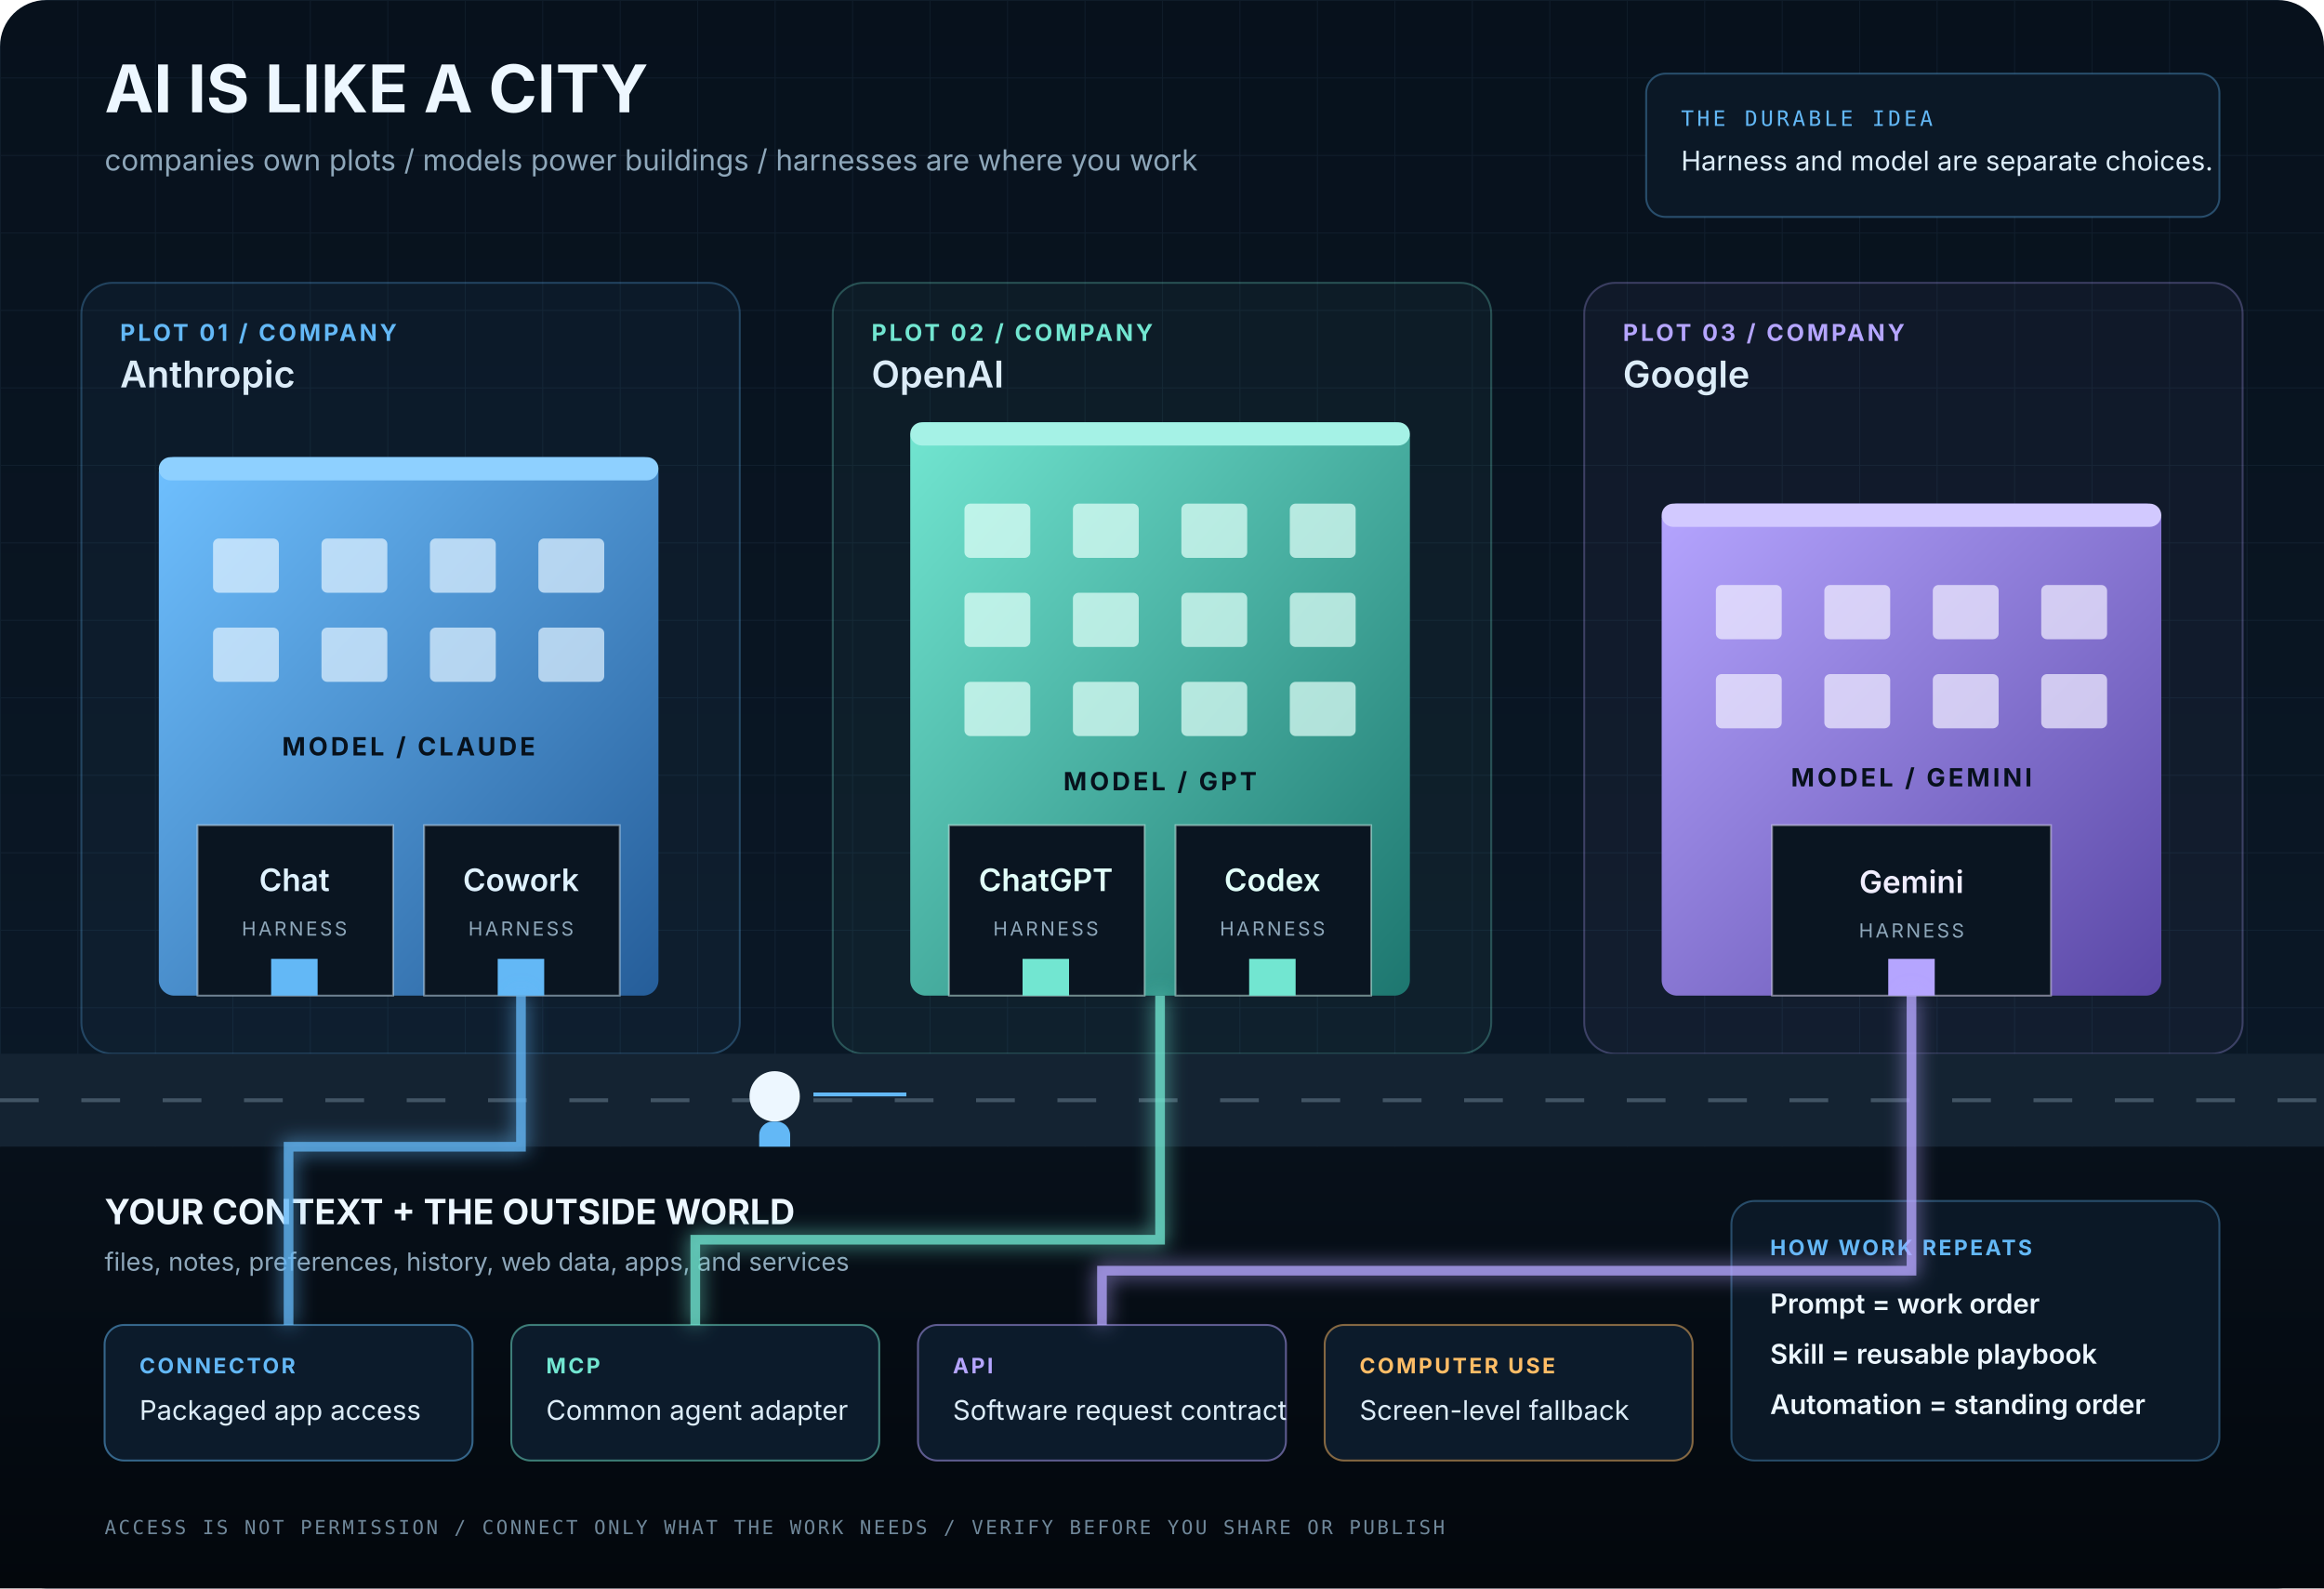
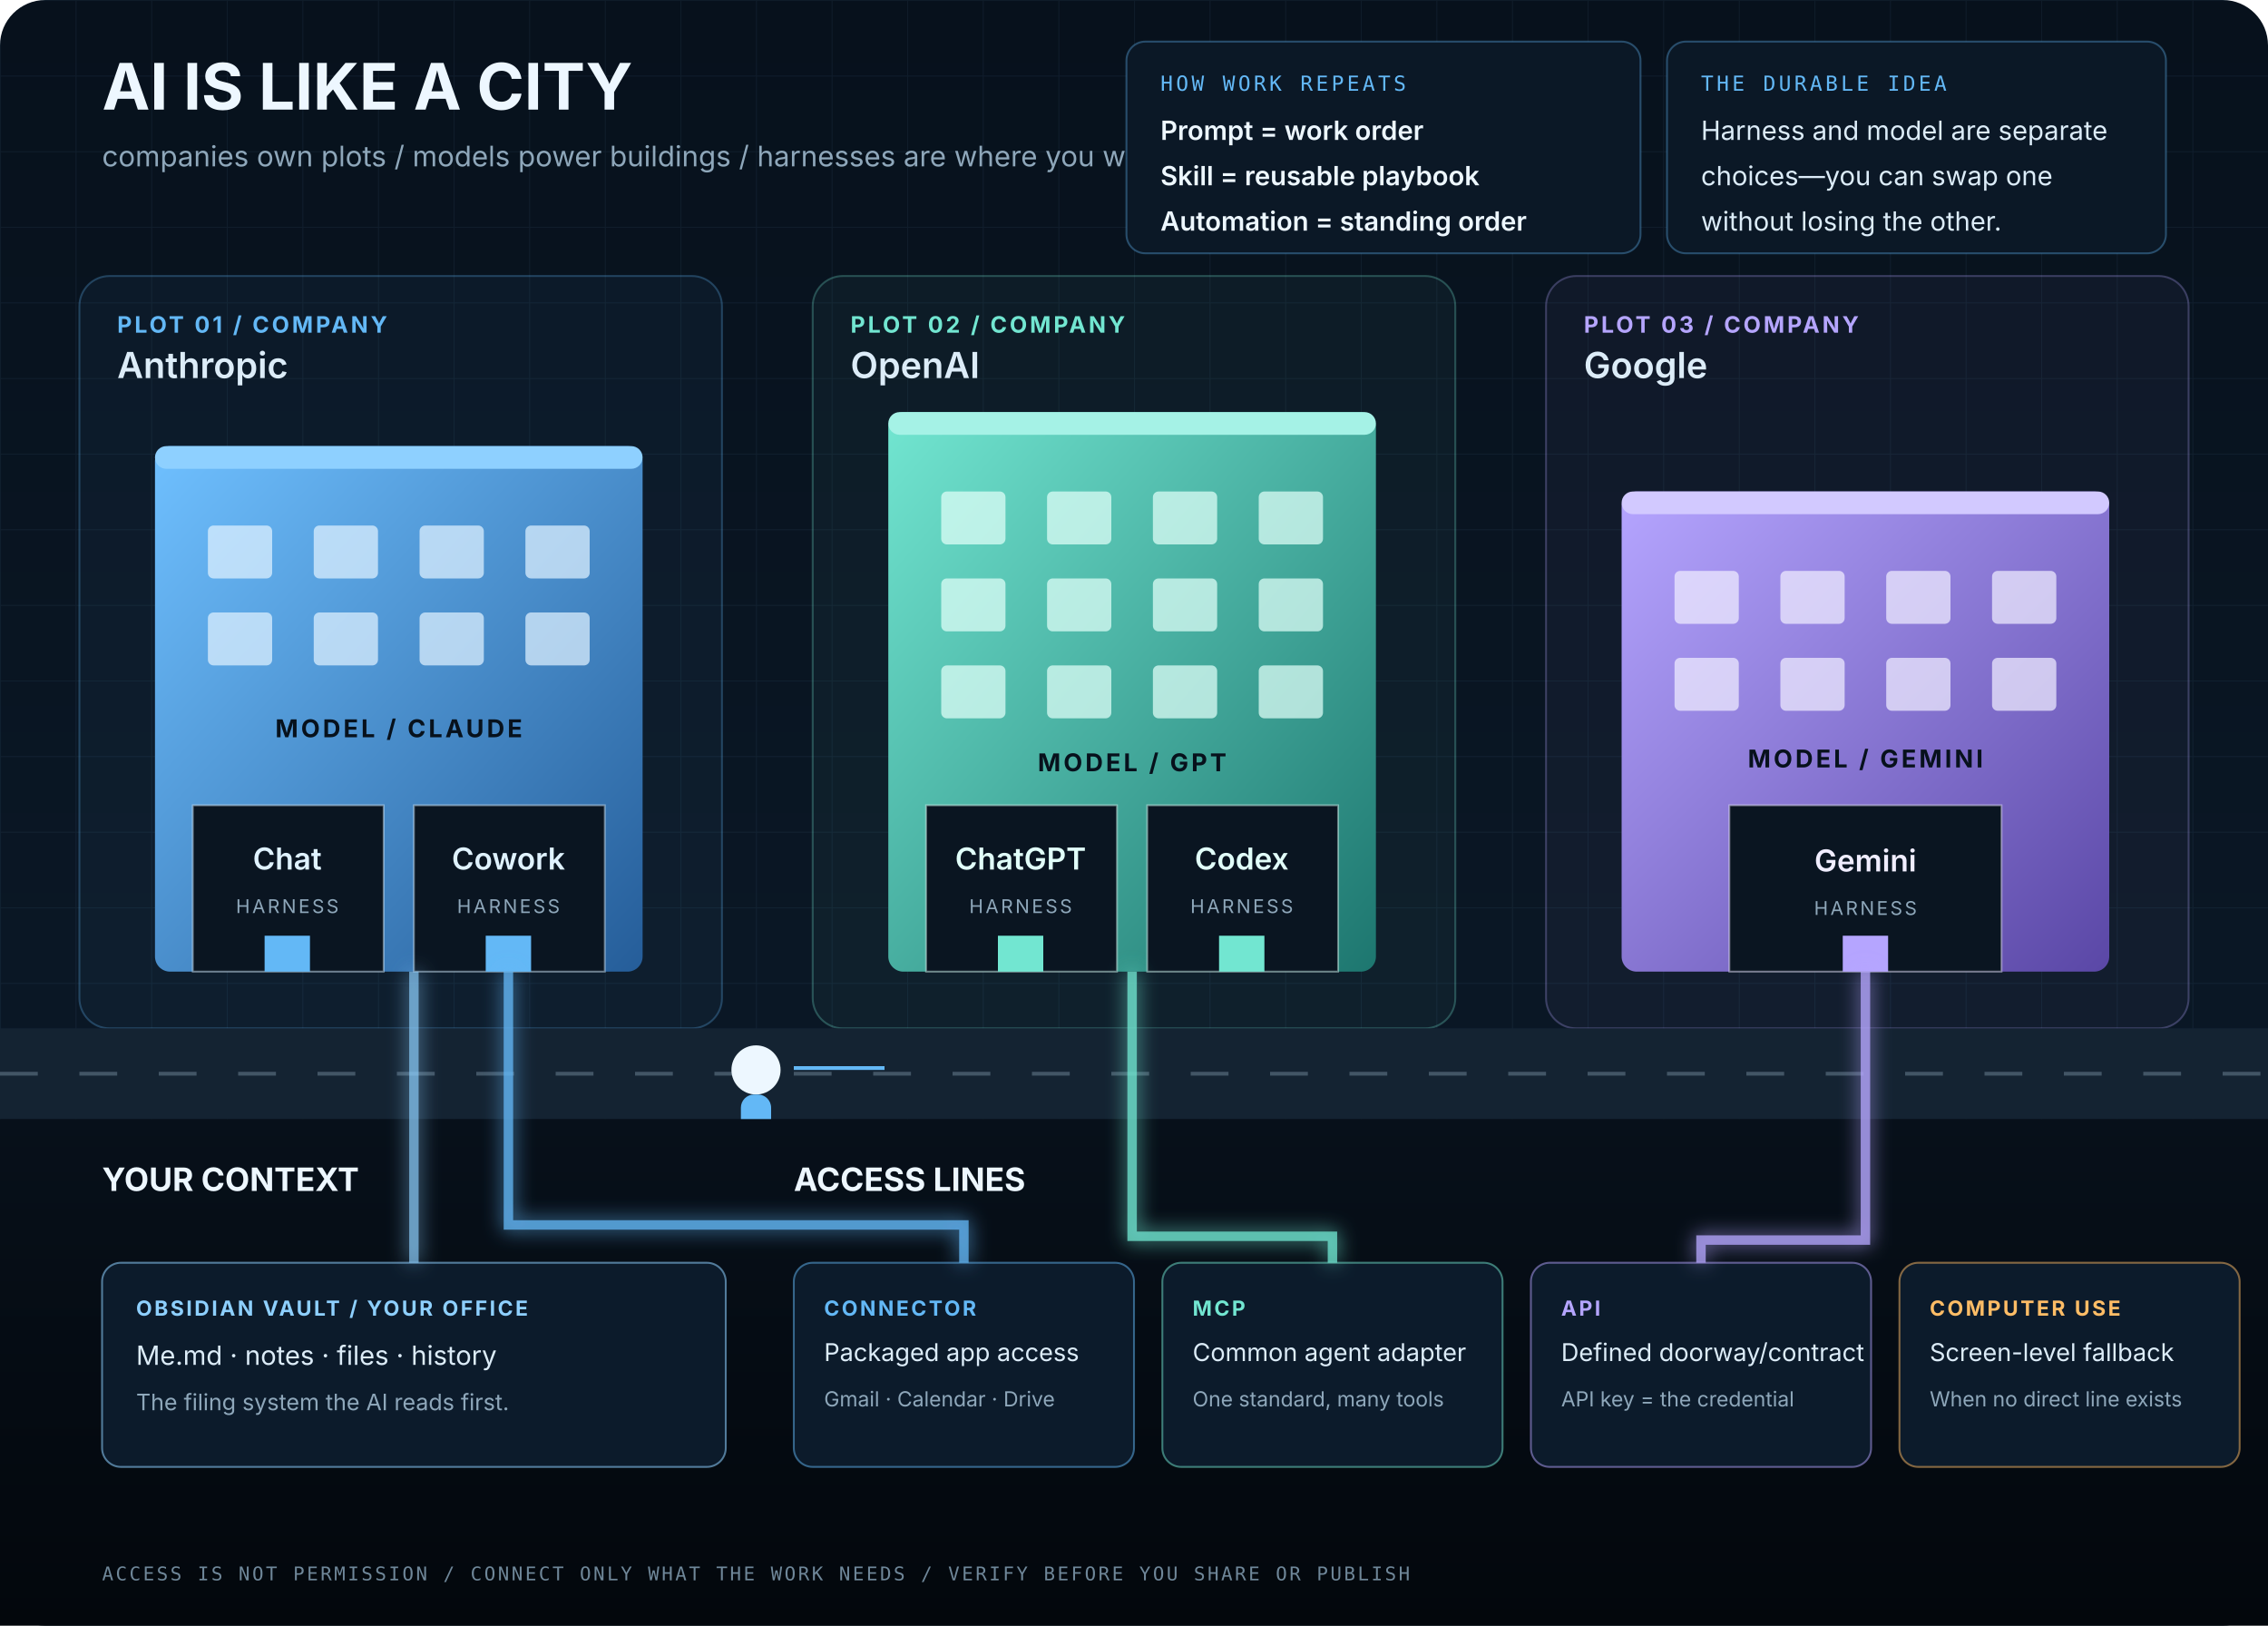
- <svg xmlns="http://www.w3.org/2000/svg" viewBox="0 0 1200 820" role="img" aria-labelledby="title desc">
+ <svg xmlns="http://www.w3.org/2000/svg" viewBox="0 0 1200 860" role="img" aria-labelledby="title desc">
  <defs>
    <linearGradient id="sky" x1="0" y1="0" x2="0" y2="1">
      <stop offset="0" stop-color="#07111c" />
      <stop offset="1" stop-color="#0c1b2b" />
    </linearGradient>
    <linearGradient id="ground" x1="0" y1="0" x2="0" y2="1">
      <stop offset="0" stop-color="#07101a" />
      <stop offset="1" stop-color="#03070c" />
    </linearGradient>
    <linearGradient id="blueBuilding" x1="0" y1="0" x2="1" y2="1">
      <stop offset="0" stop-color="#6fc0ff" />
      <stop offset="1" stop-color="#255d99" />
    </linearGradient>
    <linearGradient id="tealBuilding" x1="0" y1="0" x2="1" y2="1">
      <stop offset="0" stop-color="#72e6d1" />
      <stop offset="1" stop-color="#1d766f" />
    </linearGradient>
    <linearGradient id="violetBuilding" x1="0" y1="0" x2="1" y2="1">
      <stop offset="0" stop-color="#b5a5ff" />
      <stop offset="1" stop-color="#5a47a6" />
    </linearGradient>
    <filter id="glow" x="-50%" y="-50%" width="200%" height="200%">
      <feGaussianBlur stdDeviation="5" result="blur" />
      <feMerge>
        <feMergeNode in="blur" />
        <feMergeNode in="SourceGraphic" />
      </feMerge>
    </filter>
    <pattern id="grid" width="40" height="40" patternUnits="userSpaceOnUse">
      <path d="M 40 0 L 0 0 0 40" fill="none" stroke="#8acbff" stroke-opacity="0.06" stroke-width="1" />
    </pattern>
  </defs>
-   <rect width="1200" height="820" rx="24" fill="url(#sky)" />
-   <rect width="1200" height="820" rx="24" fill="url(#grid)" />
+   <rect width="1200" height="860" rx="24" fill="url(#sky)" />
+   <rect width="1200" height="860" rx="24" fill="url(#grid)" />
  <text x="54" y="58" fill="#edf7ff" font-family="Inter, Segoe UI, Arial, sans-serif" font-size="34" font-weight="700">AI IS LIKE A CITY</text>
  <text x="54" y="88" fill="#8ea7ba" font-family="Inter, Segoe UI, Arial, sans-serif" font-size="15">companies own plots  /  models power buildings  /  harnesses are where you work</text>
-   <g transform="translate(850 38)">
-     <rect width="296" height="74" rx="10" fill="#0b1826" stroke="#63b8f6" stroke-opacity="0.35" />
-     <text x="18" y="27" fill="#63b8f6" font-family="ui-monospace, SFMono-Regular, Consolas, monospace" font-size="11" letter-spacing="1.6">THE DURABLE IDEA</text>
-     <text x="18" y="50" fill="#dcecf8" font-family="Inter, Segoe UI, Arial, sans-serif" font-size="14">Harness and model are separate choices.</text>
+   <g transform="translate(596 22)">
+     <rect width="272" height="112" rx="10" fill="#0b1826" stroke="#63b8f6" stroke-opacity="0.35" />
+     <text x="18" y="26" fill="#63b8f6" font-family="ui-monospace, SFMono-Regular, Consolas, monospace" font-size="11" letter-spacing="1.6">HOW WORK REPEATS</text>
+     <text x="18" y="52" fill="#edf7ff" font-family="Inter, Segoe UI, Arial, sans-serif" font-size="14" font-weight="600">Prompt = work order</text>
+     <text x="18" y="76" fill="#edf7ff" font-family="Inter, Segoe UI, Arial, sans-serif" font-size="14" font-weight="600">Skill = reusable playbook</text>
+     <text x="18" y="100" fill="#edf7ff" font-family="Inter, Segoe UI, Arial, sans-serif" font-size="14" font-weight="600">Automation = standing order</text>
+   </g>
+   <g transform="translate(882 22)">
+     <rect width="264" height="112" rx="10" fill="#0b1826" stroke="#63b8f6" stroke-opacity="0.35" />
+     <text x="18" y="26" fill="#63b8f6" font-family="ui-monospace, SFMono-Regular, Consolas, monospace" font-size="11" letter-spacing="1.6">THE DURABLE IDEA</text>
+     <text x="18" y="52" fill="#dcecf8" font-family="Inter, Segoe UI, Arial, sans-serif" font-size="14">Harness and model are separate</text>
+     <text x="18" y="76" fill="#dcecf8" font-family="Inter, Segoe UI, Arial, sans-serif" font-size="14">choices—you can swap one</text>
+     <text x="18" y="100" fill="#dcecf8" font-family="Inter, Segoe UI, Arial, sans-serif" font-size="14">without losing the other.</text>
  </g>
  <g font-family="Inter, Segoe UI, Arial, sans-serif">
    <rect x="42" y="146" width="340" height="398" rx="16" fill="#63b8f6" fill-opacity="0.045" stroke="#63b8f6" stroke-opacity="0.28" />
    <text x="62" y="176" fill="#63b8f6" font-size="12" font-weight="700" letter-spacing="1.4">PLOT 01 / COMPANY</text>
    <text x="62" y="200" fill="#dcecf8" font-size="19" font-weight="600">Anthropic</text>
    <rect x="430" y="146" width="340" height="398" rx="16" fill="#72e6d1" fill-opacity="0.045" stroke="#72e6d1" stroke-opacity="0.28" />
    <text x="450" y="176" fill="#72e6d1" font-size="12" font-weight="700" letter-spacing="1.4">PLOT 02 / COMPANY</text>
    <text x="450" y="200" fill="#dcecf8" font-size="19" font-weight="600">OpenAI</text>
    <rect x="818" y="146" width="340" height="398" rx="16" fill="#b5a5ff" fill-opacity="0.045" stroke="#b5a5ff" stroke-opacity="0.28" />
    <text x="838" y="176" fill="#b5a5ff" font-size="12" font-weight="700" letter-spacing="1.4">PLOT 03 / COMPANY</text>
    <text x="838" y="200" fill="#dcecf8" font-size="19" font-weight="600">Google</text>
  </g>
  <g font-family="Inter, Segoe UI, Arial, sans-serif">
    <g transform="translate(82 236)">
      <rect width="258" height="278" rx="8" fill="url(#blueBuilding)" />
      <rect width="258" height="12" rx="6" fill="#8ed0ff" />
      <g fill="#dff2ff" fill-opacity="0.72">
        <rect x="28" y="42" width="34" height="28" rx="3" />
        <rect x="84" y="42" width="34" height="28" rx="3" />
        <rect x="140" y="42" width="34" height="28" rx="3" />
        <rect x="196" y="42" width="34" height="28" rx="3" />
        <rect x="28" y="88" width="34" height="28" rx="3" />
        <rect x="84" y="88" width="34" height="28" rx="3" />
        <rect x="140" y="88" width="34" height="28" rx="3" />
        <rect x="196" y="88" width="34" height="28" rx="3" />
      </g>
      <text x="129" y="154" text-anchor="middle" fill="#07111c" font-size="13" font-weight="700" letter-spacing="1.5">MODEL / CLAUDE</text>
      <rect x="20" y="190" width="101" height="88" fill="#0a1521" stroke="#dff2ff" stroke-opacity="0.45" />
      <rect x="137" y="190" width="101" height="88" fill="#0a1521" stroke="#dff2ff" stroke-opacity="0.45" />
      <text x="70" y="224" text-anchor="middle" fill="#dff2ff" font-size="16" font-weight="600">Chat</text>
      <text x="187" y="224" text-anchor="middle" fill="#dff2ff" font-size="16" font-weight="600">Cowork</text>
      <text x="70" y="247" text-anchor="middle" fill="#8ea7ba" font-size="10" letter-spacing="1.2">HARNESS</text>
      <text x="187" y="247" text-anchor="middle" fill="#8ea7ba" font-size="10" letter-spacing="1.2">HARNESS</text>
      <rect x="58" y="259" width="24" height="19" fill="#63b8f6" />
      <rect x="175" y="259" width="24" height="19" fill="#63b8f6" />
    </g>
    <g transform="translate(470 218)">
      <rect width="258" height="296" rx="8" fill="url(#tealBuilding)" />
      <rect width="258" height="12" rx="6" fill="#a5f2e6" />
      <g fill="#e1fff9" fill-opacity="0.72">
        <rect x="28" y="42" width="34" height="28" rx="3" />
        <rect x="84" y="42" width="34" height="28" rx="3" />
        <rect x="140" y="42" width="34" height="28" rx="3" />
        <rect x="196" y="42" width="34" height="28" rx="3" />
        <rect x="28" y="88" width="34" height="28" rx="3" />
        <rect x="84" y="88" width="34" height="28" rx="3" />
        <rect x="140" y="88" width="34" height="28" rx="3" />
        <rect x="196" y="88" width="34" height="28" rx="3" />
        <rect x="28" y="134" width="34" height="28" rx="3" />
        <rect x="84" y="134" width="34" height="28" rx="3" />
        <rect x="140" y="134" width="34" height="28" rx="3" />
        <rect x="196" y="134" width="34" height="28" rx="3" />
      </g>
      <text x="129" y="190" text-anchor="middle" fill="#07111c" font-size="13" font-weight="700" letter-spacing="1.5">MODEL / GPT</text>
      <rect x="20" y="208" width="101" height="88" fill="#0a1521" stroke="#e1fff9" stroke-opacity="0.45" />
      <rect x="137" y="208" width="101" height="88" fill="#0a1521" stroke="#e1fff9" stroke-opacity="0.45" />
      <text x="70" y="242" text-anchor="middle" fill="#e1fff9" font-size="16" font-weight="600">ChatGPT</text>
      <text x="187" y="242" text-anchor="middle" fill="#e1fff9" font-size="16" font-weight="600">Codex</text>
      <text x="70" y="265" text-anchor="middle" fill="#8ea7ba" font-size="10" letter-spacing="1.2">HARNESS</text>
      <text x="187" y="265" text-anchor="middle" fill="#8ea7ba" font-size="10" letter-spacing="1.2">HARNESS</text>
      <rect x="58" y="277" width="24" height="19" fill="#72e6d1" />
      <rect x="175" y="277" width="24" height="19" fill="#72e6d1" />
    </g>
    <g transform="translate(858 260)">
      <rect width="258" height="254" rx="8" fill="url(#violetBuilding)" />
      <rect width="258" height="12" rx="6" fill="#d2c9ff" />
      <g fill="#f0edff" fill-opacity="0.72">
        <rect x="28" y="42" width="34" height="28" rx="3" />
        <rect x="84" y="42" width="34" height="28" rx="3" />
        <rect x="140" y="42" width="34" height="28" rx="3" />
        <rect x="196" y="42" width="34" height="28" rx="3" />
        <rect x="28" y="88" width="34" height="28" rx="3" />
        <rect x="84" y="88" width="34" height="28" rx="3" />
        <rect x="140" y="88" width="34" height="28" rx="3" />
        <rect x="196" y="88" width="34" height="28" rx="3" />
      </g>
      <text x="129" y="146" text-anchor="middle" fill="#07111c" font-size="13" font-weight="700" letter-spacing="1.5">MODEL / GEMINI</text>
      <rect x="57" y="166" width="144" height="88" fill="#0a1521" stroke="#f0edff" stroke-opacity="0.45" />
      <text x="129" y="201" text-anchor="middle" fill="#f0edff" font-size="16" font-weight="600">Gemini</text>
      <text x="129" y="224" text-anchor="middle" fill="#8ea7ba" font-size="10" letter-spacing="1.2">HARNESS</text>
      <rect x="117" y="235" width="24" height="19" fill="#b5a5ff" />
    </g>
  </g>
  <rect x="0" y="544" width="1200" height="48" fill="#142332" />
  <line x1="0" y1="568" x2="1200" y2="568" stroke="#8ea7ba" stroke-opacity="0.38" stroke-width="2" stroke-dasharray="20 22" />
  <g font-family="Inter, Segoe UI, Arial, sans-serif">
    <circle cx="400" cy="566" r="13" fill="#edf7ff" />
    <rect x="392" y="579" width="16" height="28" rx="7" fill="#63b8f6" />
    <text x="400" y="624" text-anchor="middle" fill="#edf7ff" font-size="12" font-weight="600">YOU</text>
    <path d="M420 565 H468" stroke="#63b8f6" stroke-width="2" marker-end="url(#none)" />
  </g>
-   <rect x="0" y="592" width="1200" height="228" rx="0 0 24 24" fill="url(#ground)" />
-   <text x="54" y="632" fill="#edf7ff" font-family="Inter, Segoe UI, Arial, sans-serif" font-size="18" font-weight="700">YOUR CONTEXT + THE OUTSIDE WORLD</text>
-   <text x="54" y="656" fill="#8ea7ba" font-family="Inter, Segoe UI, Arial, sans-serif" font-size="13">files, notes, preferences, history, web data, apps, and services</text>
+   <rect x="0" y="592" width="1200" height="268" fill="url(#ground)" />
  <g font-family="Inter, Segoe UI, Arial, sans-serif">
-     <rect x="54" y="684" width="190" height="70" rx="10" fill="#0c1b2b" stroke="#63b8f6" stroke-opacity="0.5" />
-     <text x="72" y="709" fill="#63b8f6" font-size="11" font-weight="700" letter-spacing="1.2">CONNECTOR</text>
-     <text x="72" y="733" fill="#dcecf8" font-size="14">Packaged app access</text>
-     <rect x="264" y="684" width="190" height="70" rx="10" fill="#0c1b2b" stroke="#72e6d1" stroke-opacity="0.5" />
-     <text x="282" y="709" fill="#72e6d1" font-size="11" font-weight="700" letter-spacing="1.2">MCP</text>
-     <text x="282" y="733" fill="#dcecf8" font-size="14">Common agent adapter</text>
-     <rect x="474" y="684" width="190" height="70" rx="10" fill="#0c1b2b" stroke="#b5a5ff" stroke-opacity="0.5" />
-     <text x="492" y="709" fill="#b5a5ff" font-size="11" font-weight="700" letter-spacing="1.2">API</text>
-     <text x="492" y="733" fill="#dcecf8" font-size="14">Software request contract</text>
-     <rect x="684" y="684" width="190" height="70" rx="10" fill="#0c1b2b" stroke="#ffbd66" stroke-opacity="0.5" />
-     <text x="702" y="709" fill="#ffbd66" font-size="11" font-weight="700" letter-spacing="1.2">COMPUTER USE</text>
-     <text x="702" y="733" fill="#dcecf8" font-size="14">Screen-level fallback</text>
-     <rect x="894" y="620" width="252" height="134" rx="12" fill="#0b1826" stroke="#63b8f6" stroke-opacity="0.35" />
-     <text x="914" y="648" fill="#63b8f6" font-size="11" font-weight="700" letter-spacing="1.2">HOW WORK REPEATS</text>
-     <text x="914" y="678" fill="#edf7ff" font-size="14" font-weight="600">Prompt = work order</text>
-     <text x="914" y="704" fill="#edf7ff" font-size="14" font-weight="600">Skill = reusable playbook</text>
-     <text x="914" y="730" fill="#edf7ff" font-size="14" font-weight="600">Automation = standing order</text>
+     <text x="54" y="630" fill="#edf7ff" font-size="17" font-weight="700">YOUR CONTEXT</text>
+     <text x="420" y="630" fill="#edf7ff" font-size="17" font-weight="700">ACCESS LINES</text>
+     <rect x="54" y="668" width="330" height="108" rx="10" fill="#0c1b2b" stroke="#8ed0ff" stroke-opacity="0.55" />
+     <text x="72" y="696" fill="#8ed0ff" font-size="11" font-weight="700" letter-spacing="1.2">OBSIDIAN VAULT / YOUR OFFICE</text>
+     <text x="72" y="722" fill="#dcecf8" font-size="14">Me.md · notes · files · history</text>
+     <text x="72" y="746" fill="#8ea7ba" font-size="12">The filing system the AI reads first.</text>
+     <rect x="420" y="668" width="180" height="108" rx="10" fill="#0c1b2b" stroke="#63b8f6" stroke-opacity="0.5" />
+     <text x="436" y="696" fill="#63b8f6" font-size="11" font-weight="700" letter-spacing="1.2">CONNECTOR</text>
+     <text x="436" y="720" fill="#dcecf8" font-size="13">Packaged app access</text>
+     <text x="436" y="744" fill="#8ea7ba" font-size="11">Gmail · Calendar · Drive</text>
+     <rect x="615" y="668" width="180" height="108" rx="10" fill="#0c1b2b" stroke="#72e6d1" stroke-opacity="0.5" />
+     <text x="631" y="696" fill="#72e6d1" font-size="11" font-weight="700" letter-spacing="1.2">MCP</text>
+     <text x="631" y="720" fill="#dcecf8" font-size="13">Common agent adapter</text>
+     <text x="631" y="744" fill="#8ea7ba" font-size="11">One standard, many tools</text>
+     <rect x="810" y="668" width="180" height="108" rx="10" fill="#0c1b2b" stroke="#b5a5ff" stroke-opacity="0.5" />
+     <text x="826" y="696" fill="#b5a5ff" font-size="11" font-weight="700" letter-spacing="1.2">API</text>
+     <text x="826" y="720" fill="#dcecf8" font-size="13">Defined doorway/contract</text>
+     <text x="826" y="744" fill="#8ea7ba" font-size="11">API key = the credential</text>
+     <rect x="1005" y="668" width="180" height="108" rx="10" fill="#0c1b2b" stroke="#ffbd66" stroke-opacity="0.5" />
+     <text x="1021" y="696" fill="#ffbd66" font-size="11" font-weight="700" letter-spacing="1.2">COMPUTER USE</text>
+     <text x="1021" y="720" fill="#dcecf8" font-size="13">Screen-level fallback</text>
+     <text x="1021" y="744" fill="#8ea7ba" font-size="11">When no direct line exists</text>
  </g>
  <g stroke-width="5" fill="none" filter="url(#glow)">
-     <path d="M149 684 V592 H269 V514" stroke="#63b8f6" stroke-opacity="0.75" />
-     <path d="M359 684 V640 H599 V514" stroke="#72e6d1" stroke-opacity="0.75" />
-     <path d="M569 684 V656 H987 V514" stroke="#b5a5ff" stroke-opacity="0.75" />
+     <path d="M219 668 V514" stroke="#8ed0ff" stroke-opacity="0.65" />
+     <path d="M510 668 V648 H269 V514" stroke="#63b8f6" stroke-opacity="0.75" />
+     <path d="M705 668 V654 H599 V514" stroke="#72e6d1" stroke-opacity="0.75" />
+     <path d="M900 668 V656 H987 V514" stroke="#b5a5ff" stroke-opacity="0.75" />
  </g>
-   <text x="54" y="792" fill="#6f8799" font-family="ui-monospace, SFMono-Regular, Consolas, monospace" font-size="10" letter-spacing="1.2">ACCESS IS NOT PERMISSION  /  CONNECT ONLY WHAT THE WORK NEEDS  /  VERIFY BEFORE YOU SHARE OR PUBLISH</text>
+   <text x="54" y="836" fill="#6f8799" font-family="ui-monospace, SFMono-Regular, Consolas, monospace" font-size="10" letter-spacing="1.2">ACCESS IS NOT PERMISSION  /  CONNECT ONLY WHAT THE WORK NEEDS  /  VERIFY BEFORE YOU SHARE OR PUBLISH</text>
</svg>
